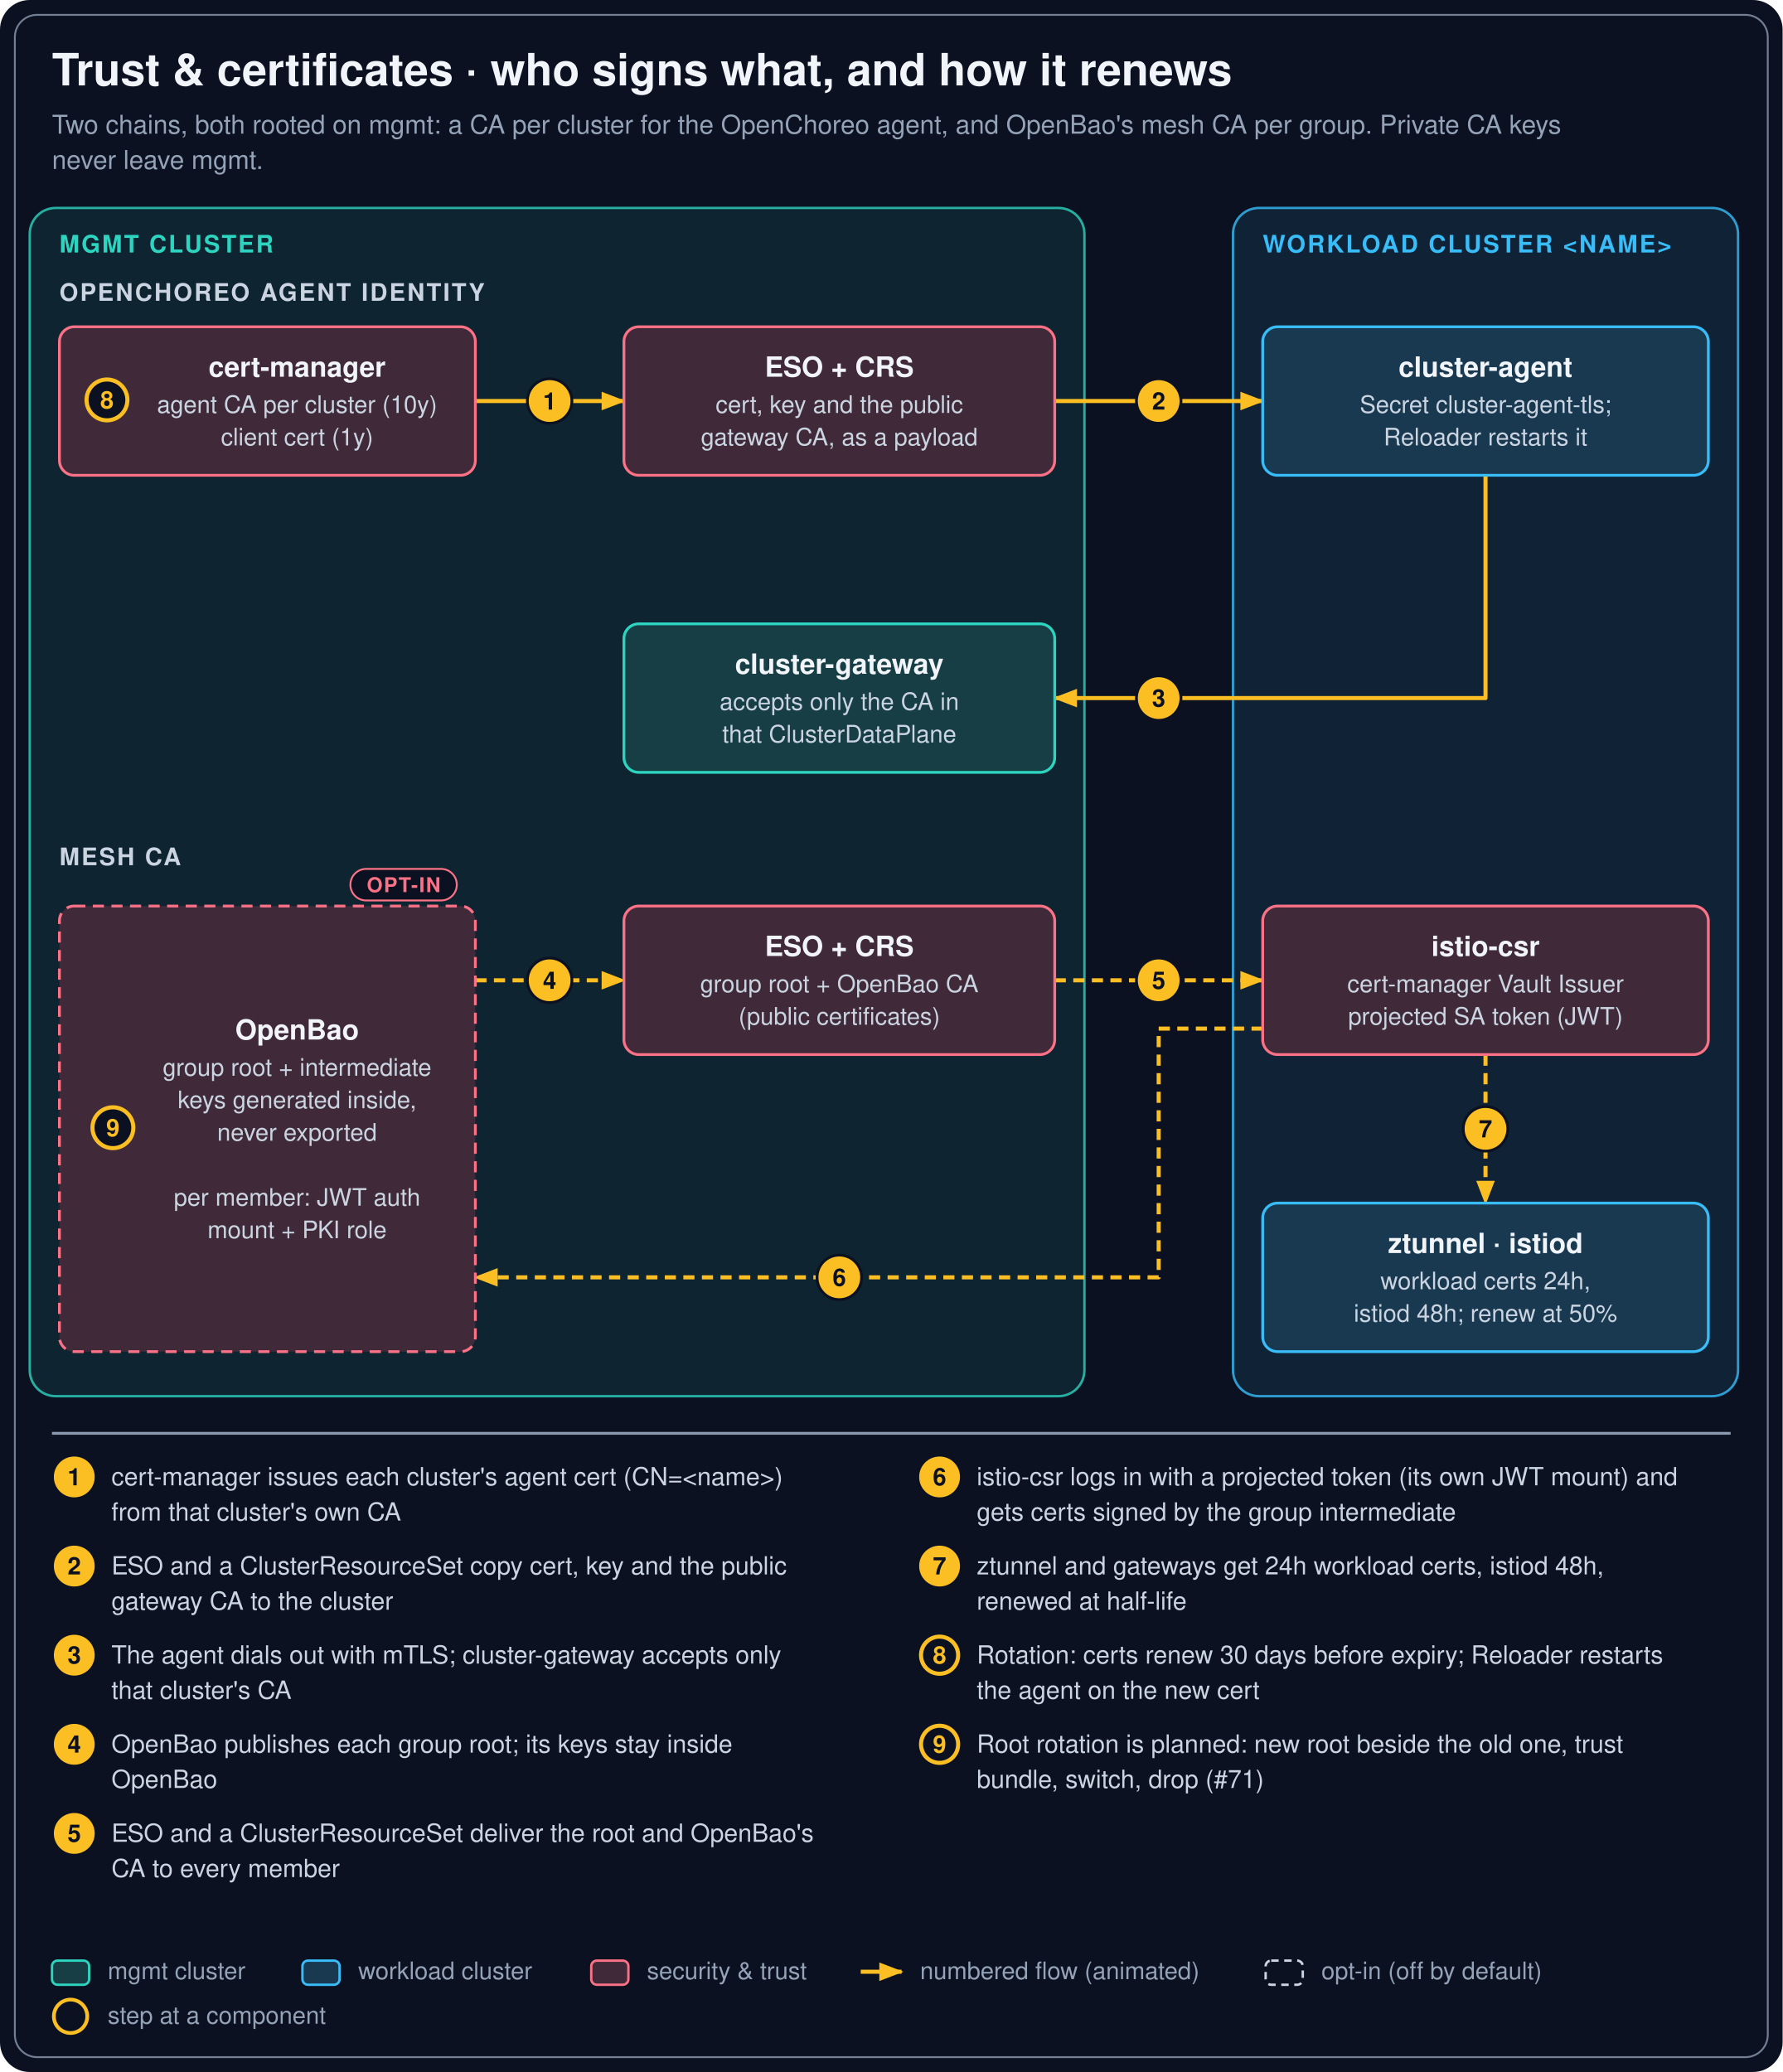
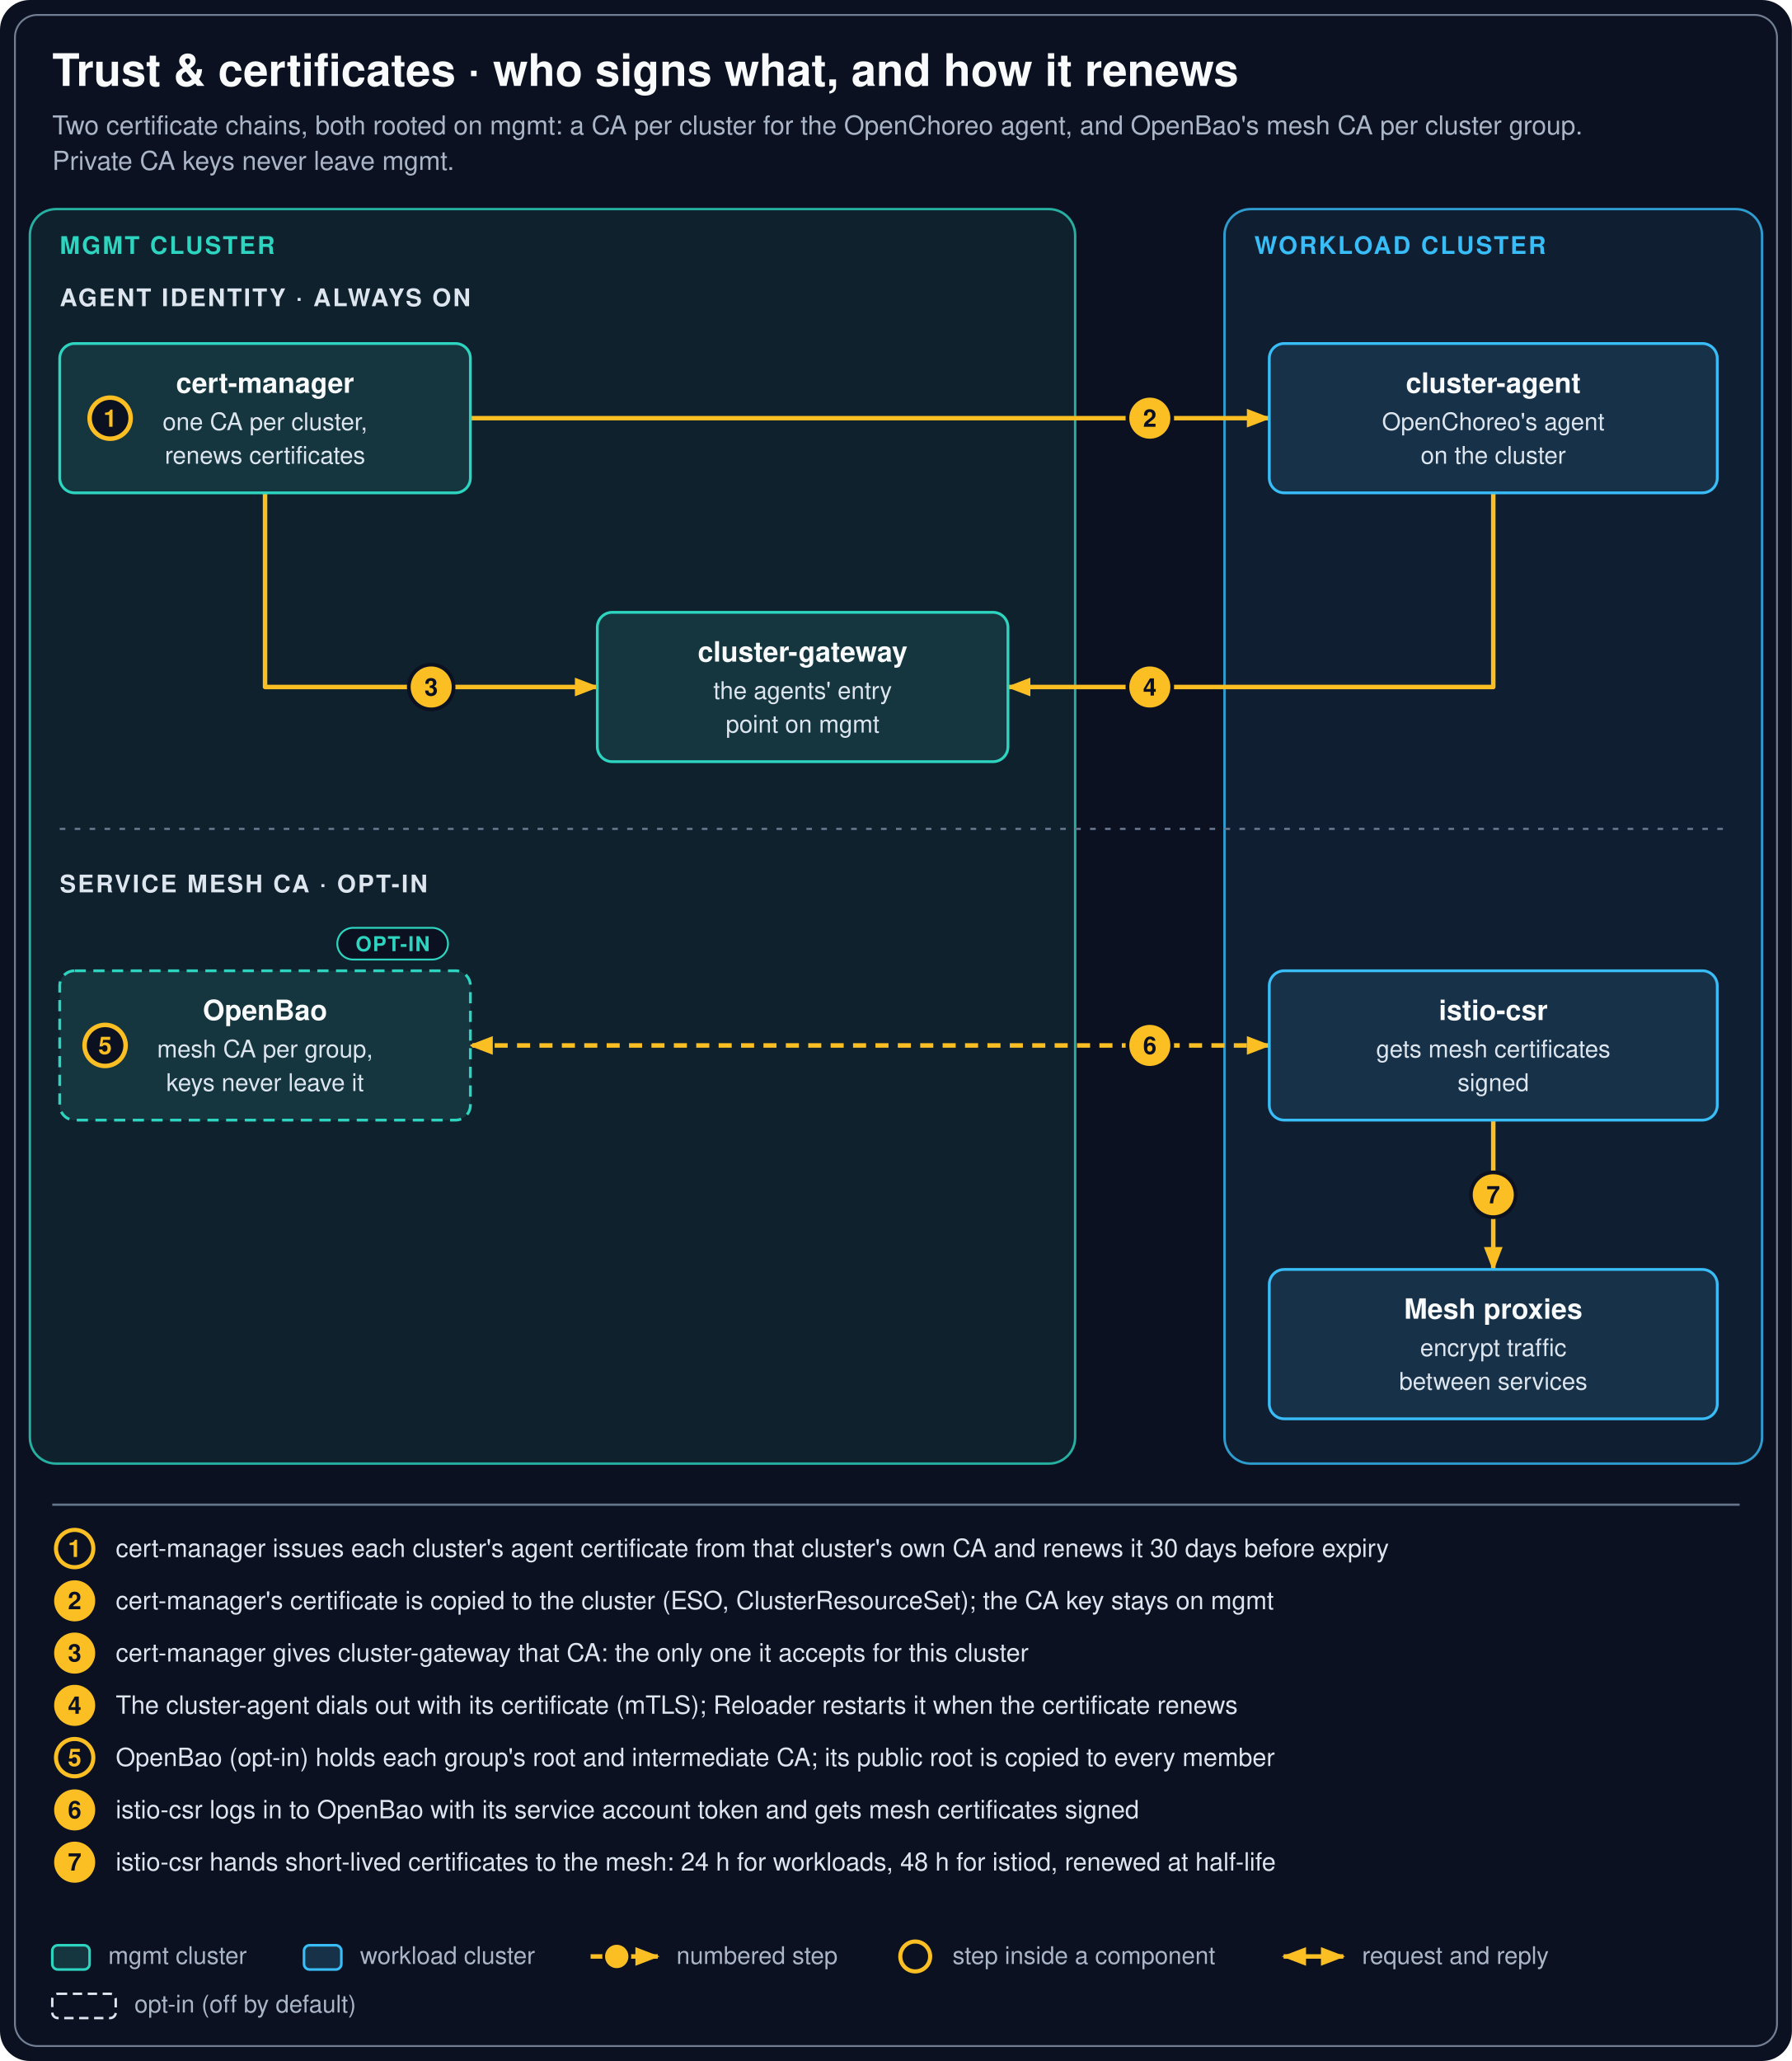
- <svg xmlns="http://www.w3.org/2000/svg" width="960" height="1116" viewBox="0 0 960 1116" role="img" aria-label="Trust &amp; certificates · who signs what, and how it renews">
-   <style>.s{font-family:'Segoe UI','Helvetica Neue',Helvetica,Arial,'Liberation Sans',sans-serif}.m{font-family:'JetBrains Mono',SFMono-Regular,Menlo,Consolas,'Liberation Mono',monospace}.fx{fill:none;stroke-width:3.2;stroke-linecap:round;stroke-dasharray:4 10;opacity:0;animation:fxdash .9s linear infinite,fxseq 10.20s linear infinite both}@keyframes fxdash{to{stroke-dashoffset:-14}}@keyframes fxseq{0%{opacity:0}3%{opacity:1}25.9%{opacity:1}30.9%{opacity:0}100%{opacity:0}}@media (prefers-reduced-motion:reduce){.fx{animation:none;opacity:0}}</style>
+ <svg xmlns="http://www.w3.org/2000/svg" width="960" height="1104" viewBox="0 0 960 1104" role="img" aria-label="Trust &amp; certificates · who signs what, and how it renews">
+   <style>.s{font-family:'Segoe UI','Helvetica Neue',Helvetica,Arial,'Liberation Sans',sans-serif}.m{font-family:'JetBrains Mono',SFMono-Regular,Menlo,Consolas,'Liberation Mono',monospace}.fx{fill:none;stroke-width:3.4;stroke-linecap:round;stroke-dasharray:4 10;opacity:0;animation:fxdash .9s linear infinite,fxseq 10.20s linear infinite both}@keyframes fxdash{to{stroke-dashoffset:-14}}@keyframes fxseq{0%{opacity:0}3%{opacity:1}25.9%{opacity:1}30.9%{opacity:0}100%{opacity:0}}@media (prefers-reduced-motion:reduce){.fx{animation:none;opacity:0}}</style>
  <defs>
    <marker id="ahfbbf24" markerWidth="13" markerHeight="10" refX="12" refY="5" orient="auto" markerUnits="userSpaceOnUse">
      <path d="M0,0 L13,5 L0,10 z" fill="#fbbf24" />
    </marker>
+     <marker id="asfbbf24" markerWidth="13" markerHeight="10" refX="1" refY="5" orient="auto" markerUnits="userSpaceOnUse">
+       <path d="M13,0 L0,5 L13,10 z" fill="#fbbf24" />
+     </marker>
  </defs>
-   <rect width="960" height="1116" rx="16" fill="#0b1120" />
-   <rect x="8" y="8" width="944" height="1100" rx="12" fill="none" stroke="#8b9ab0" stroke-opacity=".8" />
-   <rect x="16" y="112" width="568" height="640" rx="14" fill="#0e2430" stroke="#2dd4bf" stroke-opacity=".8" stroke-width="1.3" />
+   <rect width="960" height="1104" rx="16" fill="#0b1120" />
+   <rect x="8" y="8" width="944" height="1088" rx="12" fill="none" stroke="#8b9ab0" stroke-opacity=".8" />
+   <rect x="16" y="112" width="560" height="672" rx="14" fill="#0e212d" stroke="#2dd4bf" stroke-opacity=".8" stroke-width="1.3" />
  <text class="s" x="32.0" y="136.0" font-size="13" fill="#2dd4bf" font-weight="700" letter-spacing="1.0">MGMT CLUSTER</text>
-   <rect x="664" y="112" width="272" height="640" rx="14" fill="#102236" stroke="#38bdf8" stroke-opacity=".8" stroke-width="1.3" />
-   <text class="s" x="680.0" y="136.0" font-size="13" fill="#38bdf8" font-weight="700" letter-spacing="1.0">WORKLOAD CLUSTER &lt;NAME&gt;</text>
-   <path d="M 256.0 216.0 L 336.0 216.0" fill="none" stroke="#fbbf24" stroke-width="2.2" stroke-linejoin="round" marker-end="url(#ahfbbf24)" />
-   <path d="M 568.0 216.0 L 680.0 216.0" fill="none" stroke="#fbbf24" stroke-width="2.2" stroke-linejoin="round" marker-end="url(#ahfbbf24)" />
-   <path d="M 800.0 256.0 L 800.0 376.0 L 568.0 376.0" fill="none" stroke="#fbbf24" stroke-width="2.2" stroke-linejoin="round" marker-end="url(#ahfbbf24)" />
-   <path d="M 256.0 528.0 L 336.0 528.0" fill="none" stroke="#fbbf24" stroke-width="2.2" stroke-linejoin="round" stroke-dasharray="6 4" marker-end="url(#ahfbbf24)" />
-   <path d="M 568.0 528.0 L 680.0 528.0" fill="none" stroke="#fbbf24" stroke-width="2.2" stroke-linejoin="round" stroke-dasharray="6 4" marker-end="url(#ahfbbf24)" />
-   <path d="M 680.0 554.0 L 624.0 554.0 L 624.0 688.0 L 256.0 688.0" fill="none" stroke="#fbbf24" stroke-width="2.2" stroke-linejoin="round" stroke-dasharray="6 4" marker-end="url(#ahfbbf24)" />
-   <path d="M 800.0 568.0 L 800.0 648.0" fill="none" stroke="#fbbf24" stroke-width="2.2" stroke-linejoin="round" stroke-dasharray="6 4" marker-end="url(#ahfbbf24)" />
-   <path class="fx" d="M 256.0 216.0 L 336.0 216.0" stroke="#fde5a7" style="animation-delay:0s,0.00s" />
-   <path class="fx" d="M 568.0 216.0 L 680.0 216.0" stroke="#fde5a7" style="animation-delay:0s,1.10s" />
-   <path class="fx" d="M 800.0 256.0 L 800.0 376.0 L 568.0 376.0" stroke="#fde5a7" style="animation-delay:0s,2.20s" />
-   <path class="fx" d="M 256.0 528.0 L 336.0 528.0" stroke="#fde5a7" style="animation-delay:0s,3.30s" />
-   <path class="fx" d="M 568.0 528.0 L 680.0 528.0" stroke="#fde5a7" style="animation-delay:0s,4.40s" />
-   <path class="fx" d="M 680.0 554.0 L 624.0 554.0 L 624.0 688.0 L 256.0 688.0" stroke="#fde5a7" style="animation-delay:0s,5.50s" />
-   <path class="fx" d="M 800.0 568.0 L 800.0 648.0" stroke="#fde5a7" style="animation-delay:0s,6.60s" />
-   <rect x="32" y="176" width="224" height="80" rx="8" fill="#402a3a" stroke="#fb7185" stroke-width="1.5" />
-   <text class="s" x="160.0" y="202.9" font-size="15" fill="#f1f5f9" font-weight="600" text-anchor="middle">cert-manager</text>
-   <text class="s" x="160.0" y="222.4" font-size="13" fill="#cbd5e1" text-anchor="middle">agent CA per cluster (10y)</text>
-   <text class="s" x="160.0" y="239.9" font-size="13" fill="#cbd5e1" text-anchor="middle">client cert (1y)</text>
-   <rect x="336" y="176" width="232" height="80" rx="8" fill="#402a3a" stroke="#fb7185" stroke-width="1.5" />
-   <text class="s" x="452.0" y="202.9" font-size="15" fill="#f1f5f9" font-weight="600" text-anchor="middle">ESO + CRS</text>
-   <text class="s" x="452.0" y="222.4" font-size="13" fill="#cbd5e1" text-anchor="middle">cert, key and the public</text>
-   <text class="s" x="452.0" y="239.9" font-size="13" fill="#cbd5e1" text-anchor="middle">gateway CA, as a payload</text>
-   <rect x="680" y="176" width="240" height="80" rx="8" fill="#193951" stroke="#38bdf8" stroke-width="1.5" />
-   <text class="s" x="800.0" y="202.9" font-size="15" fill="#f1f5f9" font-weight="600" text-anchor="middle">cluster-agent</text>
-   <text class="s" x="800.0" y="222.4" font-size="13" fill="#cbd5e1" text-anchor="middle">Secret cluster-agent-tls;</text>
-   <text class="s" x="800.0" y="239.9" font-size="13" fill="#cbd5e1" text-anchor="middle">Reloader restarts it</text>
-   <rect x="336" y="336" width="232" height="80" rx="8" fill="#173e45" stroke="#2dd4bf" stroke-width="1.5" />
-   <text class="s" x="452.0" y="362.9" font-size="15" fill="#f1f5f9" font-weight="600" text-anchor="middle">cluster-gateway</text>
-   <text class="s" x="452.0" y="382.4" font-size="13" fill="#cbd5e1" text-anchor="middle">accepts only the CA in</text>
-   <text class="s" x="452.0" y="399.9" font-size="13" fill="#cbd5e1" text-anchor="middle">that ClusterDataPlane</text>
-   <rect x="32" y="488" width="224" height="240" rx="8" fill="#402a3a" stroke="#fb7185" stroke-width="1.5" stroke-dasharray="6 4" />
-   <text class="s" x="160.0" y="559.9" font-size="15" fill="#f1f5f9" font-weight="600" text-anchor="middle">OpenBao</text>
-   <text class="s" x="160.0" y="579.4" font-size="13" fill="#cbd5e1" text-anchor="middle">group root + intermediate</text>
-   <text class="s" x="160.0" y="596.9" font-size="13" fill="#cbd5e1" text-anchor="middle">keys generated inside,</text>
-   <text class="s" x="160.0" y="614.4" font-size="13" fill="#cbd5e1" text-anchor="middle">never exported</text>
-   <text class="s" x="160.0" y="631.9" font-size="13" fill="#cbd5e1" text-anchor="middle" />
-   <text class="s" x="160.0" y="649.4" font-size="13" fill="#cbd5e1" text-anchor="middle">per member: JWT auth</text>
-   <text class="s" x="160.0" y="666.9" font-size="13" fill="#cbd5e1" text-anchor="middle">mount + PKI role</text>
-   <rect x="188.7" y="468" width="57.3" height="17" rx="8.5" fill="#0b1120" stroke="#fb7185" stroke-width="1" />
-   <text class="s" x="217.4" y="480.5" font-size="11" font-weight="700" fill="#fb7185" text-anchor="middle" letter-spacing="0.6">OPT-IN</text>
-   <rect x="336" y="488" width="232" height="80" rx="8" fill="#402a3a" stroke="#fb7185" stroke-width="1.5" />
-   <text class="s" x="452.0" y="514.9" font-size="15" fill="#f1f5f9" font-weight="600" text-anchor="middle">ESO + CRS</text>
-   <text class="s" x="452.0" y="534.4" font-size="13" fill="#cbd5e1" text-anchor="middle">group root + OpenBao CA</text>
-   <text class="s" x="452.0" y="551.9" font-size="13" fill="#cbd5e1" text-anchor="middle">(public certificates)</text>
-   <rect x="680" y="488" width="240" height="80" rx="8" fill="#402a3a" stroke="#fb7185" stroke-width="1.5" />
-   <text class="s" x="800.0" y="514.9" font-size="15" fill="#f1f5f9" font-weight="600" text-anchor="middle">istio-csr</text>
-   <text class="s" x="800.0" y="534.4" font-size="13" fill="#cbd5e1" text-anchor="middle">cert-manager Vault Issuer</text>
-   <text class="s" x="800.0" y="551.9" font-size="13" fill="#cbd5e1" text-anchor="middle">projected SA token (JWT)</text>
-   <rect x="680" y="648" width="240" height="80" rx="8" fill="#193951" stroke="#38bdf8" stroke-width="1.5" />
-   <text class="s" x="800.0" y="674.9" font-size="15" fill="#f1f5f9" font-weight="600" text-anchor="middle">ztunnel · istiod</text>
-   <text class="s" x="800.0" y="694.4" font-size="13" fill="#cbd5e1" text-anchor="middle">workload certs 24h,</text>
-   <text class="s" x="800.0" y="711.9" font-size="13" fill="#cbd5e1" text-anchor="middle">istiod 48h; renew at 50%</text>
-   <text class="s" x="28.0" y="46.0" font-size="24" fill="#f1f5f9" font-weight="700">Trust &amp; certificates · who signs what, and how it renews</text>
-   <text class="s" x="28.0" y="72.0" font-size="14" fill="#94a3b8">Two chains, both rooted on mgmt: a CA per cluster for the OpenChoreo agent, and OpenBao's mesh CA per group. Private CA keys</text>
-   <text class="s" x="28.0" y="91.0" font-size="14" fill="#94a3b8">never leave mgmt.</text>
-   <text class="s" x="32.0" y="162.0" font-size="13" fill="#cbd5e1" font-weight="700" letter-spacing="1.0">OPENCHOREO AGENT IDENTITY</text>
-   <text class="s" x="32.0" y="466.0" font-size="13" fill="#cbd5e1" font-weight="700" letter-spacing="1.0">MESH CA</text>
-   <circle cx="57.6" cy="215.4" r="11" fill="#0b1120" stroke="#fbbf24" stroke-width="2.2" />
-   <text class="s" x="57.6" y="220.0" font-size="13" font-weight="700" fill="#fbbf24" text-anchor="middle">8</text>
-   <circle cx="60.8" cy="607.4" r="11" fill="#0b1120" stroke="#fbbf24" stroke-width="2.2" />
-   <text class="s" x="60.8" y="612.0" font-size="13" font-weight="700" fill="#fbbf24" text-anchor="middle">9</text>
-   <circle cx="296.0" cy="216.0" r="12" fill="#fbbf24" stroke="#0b1120" stroke-width="1.5" />
-   <text class="s" x="296.0" y="220.6" font-size="13" font-weight="700" fill="#0b1120" text-anchor="middle">1</text>
-   <circle cx="624.0" cy="216.0" r="12" fill="#fbbf24" stroke="#0b1120" stroke-width="1.5" />
-   <text class="s" x="624.0" y="220.6" font-size="13" font-weight="700" fill="#0b1120" text-anchor="middle">2</text>
-   <circle cx="624.0" cy="376.0" r="12" fill="#fbbf24" stroke="#0b1120" stroke-width="1.5" />
-   <text class="s" x="624.0" y="380.6" font-size="13" font-weight="700" fill="#0b1120" text-anchor="middle">3</text>
-   <circle cx="296.0" cy="528.0" r="12" fill="#fbbf24" stroke="#0b1120" stroke-width="1.5" />
-   <text class="s" x="296.0" y="532.6" font-size="13" font-weight="700" fill="#0b1120" text-anchor="middle">4</text>
-   <circle cx="624.0" cy="528.0" r="12" fill="#fbbf24" stroke="#0b1120" stroke-width="1.5" />
-   <text class="s" x="624.0" y="532.6" font-size="13" font-weight="700" fill="#0b1120" text-anchor="middle">5</text>
-   <circle cx="452.0" cy="688.0" r="12" fill="#fbbf24" stroke="#0b1120" stroke-width="1.5" />
-   <text class="s" x="452.0" y="692.6" font-size="13" font-weight="700" fill="#0b1120" text-anchor="middle">6</text>
-   <circle cx="800.0" cy="608.0" r="12" fill="#fbbf24" stroke="#0b1120" stroke-width="1.5" />
-   <text class="s" x="800.0" y="612.6" font-size="13" font-weight="700" fill="#0b1120" text-anchor="middle">7</text>
-   <line x1="28" y1="772" x2="932" y2="772" stroke="#8b9ab0" stroke-width="1.5" />
-   <circle cx="40.0" cy="795.5" r="11" fill="#fbbf24" />
-   <text class="s" x="40.0" y="800" font-size="13" font-weight="700" fill="#0b1120" text-anchor="middle">1</text>
-   <text class="s" x="60.0" y="800.0" font-size="13.5" fill="#cbd5e1">cert-manager issues each cluster's agent cert (CN=&lt;name&gt;)</text>
-   <text class="s" x="60.0" y="819.0" font-size="13.5" fill="#cbd5e1">from that cluster's own CA</text>
-   <circle cx="506.0" cy="795.5" r="11" fill="#fbbf24" />
-   <text class="s" x="506.0" y="800" font-size="13" font-weight="700" fill="#0b1120" text-anchor="middle">6</text>
-   <text class="s" x="526.0" y="800.0" font-size="13.5" fill="#cbd5e1">istio-csr logs in with a projected token (its own JWT mount) and</text>
-   <text class="s" x="526.0" y="819.0" font-size="13.5" fill="#cbd5e1">gets certs signed by the group intermediate</text>
-   <circle cx="40.0" cy="843.5" r="11" fill="#fbbf24" />
-   <text class="s" x="40.0" y="848" font-size="13" font-weight="700" fill="#0b1120" text-anchor="middle">2</text>
-   <text class="s" x="60.0" y="848.0" font-size="13.5" fill="#cbd5e1">ESO and a ClusterResourceSet copy cert, key and the public</text>
-   <text class="s" x="60.0" y="867.0" font-size="13.5" fill="#cbd5e1">gateway CA to the cluster</text>
-   <circle cx="506.0" cy="843.5" r="11" fill="#fbbf24" />
-   <text class="s" x="506.0" y="848" font-size="13" font-weight="700" fill="#0b1120" text-anchor="middle">7</text>
-   <text class="s" x="526.0" y="848.0" font-size="13.5" fill="#cbd5e1">ztunnel and gateways get 24h workload certs, istiod 48h,</text>
-   <text class="s" x="526.0" y="867.0" font-size="13.5" fill="#cbd5e1">renewed at half-life</text>
-   <circle cx="40.0" cy="891.5" r="11" fill="#fbbf24" />
-   <text class="s" x="40.0" y="896" font-size="13" font-weight="700" fill="#0b1120" text-anchor="middle">3</text>
-   <text class="s" x="60.0" y="896.0" font-size="13.5" fill="#cbd5e1">The agent dials out with mTLS; cluster-gateway accepts only</text>
-   <text class="s" x="60.0" y="915.0" font-size="13.5" fill="#cbd5e1">that cluster's CA</text>
-   <circle cx="506.0" cy="891.5" r="10" fill="#0b1120" stroke="#fbbf24" stroke-width="2.2" />
-   <text class="s" x="506.0" y="896" font-size="13" font-weight="700" fill="#fbbf24" text-anchor="middle">8</text>
-   <text class="s" x="526.0" y="896.0" font-size="13.5" fill="#cbd5e1">Rotation: certs renew 30 days before expiry; Reloader restarts</text>
-   <text class="s" x="526.0" y="915.0" font-size="13.5" fill="#cbd5e1">the agent on the new cert</text>
-   <circle cx="40.0" cy="939.5" r="11" fill="#fbbf24" />
-   <text class="s" x="40.0" y="944" font-size="13" font-weight="700" fill="#0b1120" text-anchor="middle">4</text>
-   <text class="s" x="60.0" y="944.0" font-size="13.5" fill="#cbd5e1">OpenBao publishes each group root; its keys stay inside</text>
-   <text class="s" x="60.0" y="963.0" font-size="13.5" fill="#cbd5e1">OpenBao</text>
-   <circle cx="506.0" cy="939.5" r="10" fill="#0b1120" stroke="#fbbf24" stroke-width="2.2" />
-   <text class="s" x="506.0" y="944" font-size="13" font-weight="700" fill="#fbbf24" text-anchor="middle">9</text>
-   <text class="s" x="526.0" y="944.0" font-size="13.5" fill="#cbd5e1">Root rotation is planned: new root beside the old one, trust</text>
-   <text class="s" x="526.0" y="963.0" font-size="13.5" fill="#cbd5e1">bundle, switch, drop (#71)</text>
-   <circle cx="40.0" cy="987.5" r="11" fill="#fbbf24" />
-   <text class="s" x="40.0" y="992" font-size="13" font-weight="700" fill="#0b1120" text-anchor="middle">5</text>
-   <text class="s" x="60.0" y="992.0" font-size="13.5" fill="#cbd5e1">ESO and a ClusterResourceSet deliver the root and OpenBao's</text>
-   <text class="s" x="60.0" y="1011.0" font-size="13.5" fill="#cbd5e1">CA to every member</text>
-   <rect x="28" y="1056" width="20" height="13" rx="3" fill="#173e45" stroke="#2dd4bf" stroke-width="1.3" />
-   <text class="s" x="58.0" y="1066.0" font-size="13" fill="#94a3b8">mgmt cluster</text>
-   <rect x="162.863" y="1056" width="20" height="13" rx="3" fill="#193951" stroke="#38bdf8" stroke-width="1.3" />
-   <text class="s" x="192.9" y="1066.0" font-size="13" fill="#94a3b8">workload cluster</text>
-   <rect x="318.41" y="1056" width="20" height="13" rx="3" fill="#402a3a" stroke="#fb7185" stroke-width="1.3" />
-   <text class="s" x="348.4" y="1066.0" font-size="13" fill="#94a3b8">security &amp; trust</text>
-   <path d="M 463.537 1062 L 485.537 1062" stroke="#fbbf24" stroke-width="2.2" marker-end="url(#ahfbbf24)" />
-   <path class="fx" d="M 463.537 1062 L 485.537 1062" stroke="#fde5a7" style="animation-delay:0s,0.00s" />
-   <text class="s" x="495.5" y="1066.0" font-size="13" fill="#94a3b8">numbered flow (animated)</text>
-   <rect x="681.591" y="1056" width="20" height="13" rx="3" fill="none" stroke="#cbd5e1" stroke-width="1.3" stroke-dasharray="4 3" />
-   <text class="s" x="711.6" y="1066.0" font-size="13" fill="#94a3b8">opt-in (off by default)</text>
-   <circle cx="38" cy="1086" r="9" fill="#0b1120" stroke="#fbbf24" stroke-width="2" />
-   <text class="s" x="58.0" y="1090.0" font-size="13" fill="#94a3b8">step at a component</text>
+   <rect x="656" y="112" width="288" height="672" rx="14" fill="#0f1f31" stroke="#38bdf8" stroke-opacity=".8" stroke-width="1.3" />
+   <text class="s" x="672.0" y="136.0" font-size="13" fill="#38bdf8" font-weight="700" letter-spacing="1.0">WORKLOAD CLUSTER</text>
+   <path d="M 32 444 L 928 444" stroke="#64748b" stroke-width="1.2" stroke-dasharray="3 5" />
+   <path d="M 252.0 224.0 L 680.0 224.0" fill="none" stroke="#fbbf24" stroke-width="2.4" stroke-linejoin="round" marker-end="url(#ahfbbf24)" />
+   <path d="M 142.0 264.0 L 142.0 368.0 L 320.0 368.0" fill="none" stroke="#fbbf24" stroke-width="2.4" stroke-linejoin="round" marker-end="url(#ahfbbf24)" />
+   <path d="M 800.0 264.0 L 800.0 368.0 L 540.0 368.0" fill="none" stroke="#fbbf24" stroke-width="2.4" stroke-linejoin="round" marker-end="url(#ahfbbf24)" />
+   <path d="M 680.0 560.0 L 252.0 560.0" fill="none" stroke="#fbbf24" stroke-width="2.4" stroke-linejoin="round" stroke-dasharray="7 5" marker-end="url(#ahfbbf24)" marker-start="url(#asfbbf24)" />
+   <path d="M 800.0 600.0 L 800.0 680.0" fill="none" stroke="#fbbf24" stroke-width="2.4" stroke-linejoin="round" marker-end="url(#ahfbbf24)" />
+   <path class="fx" d="M 252.0 224.0 L 680.0 224.0" stroke="#fde5a7" style="animation-delay:0s,1.10s" />
+   <path class="fx" d="M 142.0 264.0 L 142.0 368.0 L 320.0 368.0" stroke="#fde5a7" style="animation-delay:0s,2.20s" />
+   <path class="fx" d="M 800.0 264.0 L 800.0 368.0 L 540.0 368.0" stroke="#fde5a7" style="animation-delay:0s,3.30s" />
+   <path class="fx" d="M 680.0 560.0 L 252.0 560.0" stroke="#fde5a7" style="animation-delay:0s,5.50s" />
+   <path class="fx" d="M 800.0 600.0 L 800.0 680.0" stroke="#fde5a7" style="animation-delay:0s,6.60s" />
+   <rect x="32" y="184" width="220" height="80" rx="8" fill="#15363f" stroke="#2dd4bf" stroke-width="1.5" />
+   <text class="s" x="142.0" y="210.4" font-size="15" fill="#f8fafc" font-weight="600" text-anchor="middle">cert-manager</text>
+   <text class="s" x="142.0" y="230.4" font-size="13" fill="#dde5ef" text-anchor="middle">one CA per cluster,</text>
+   <text class="s" x="142.0" y="248.4" font-size="13" fill="#dde5ef" text-anchor="middle">renews certificates</text>
+   <rect x="320" y="328" width="220" height="80" rx="8" fill="#15363f" stroke="#2dd4bf" stroke-width="1.5" />
+   <text class="s" x="430.0" y="354.4" font-size="15" fill="#f8fafc" font-weight="600" text-anchor="middle">cluster-gateway</text>
+   <text class="s" x="430.0" y="374.4" font-size="13" fill="#dde5ef" text-anchor="middle">the agents' entry</text>
+   <text class="s" x="430.0" y="392.4" font-size="13" fill="#dde5ef" text-anchor="middle">point on mgmt</text>
+   <rect x="680" y="184" width="240" height="80" rx="8" fill="#173248" stroke="#38bdf8" stroke-width="1.5" />
+   <text class="s" x="800.0" y="210.4" font-size="15" fill="#f8fafc" font-weight="600" text-anchor="middle">cluster-agent</text>
+   <text class="s" x="800.0" y="230.4" font-size="13" fill="#dde5ef" text-anchor="middle">OpenChoreo's agent</text>
+   <text class="s" x="800.0" y="248.4" font-size="13" fill="#dde5ef" text-anchor="middle">on the cluster</text>
+   <rect x="32" y="520" width="220" height="80" rx="8" fill="#15363f" stroke="#2dd4bf" stroke-width="1.5" stroke-dasharray="6 4" />
+   <text class="s" x="142.0" y="546.4" font-size="15" fill="#f8fafc" font-weight="600" text-anchor="middle">OpenBao</text>
+   <text class="s" x="142.0" y="566.4" font-size="13" fill="#dde5ef" text-anchor="middle">mesh CA per group,</text>
+   <text class="s" x="142.0" y="584.4" font-size="13" fill="#dde5ef" text-anchor="middle">keys never leave it</text>
+   <rect x="180.7" y="497" width="59.3" height="17" rx="8.5" fill="#0b1120" stroke="#2dd4bf" stroke-width="1" />
+   <text class="s" x="210.4" y="509.5" font-size="11" font-weight="700" fill="#2dd4bf" text-anchor="middle" letter-spacing="0.6">OPT-IN</text>
+   <rect x="680" y="520" width="240" height="80" rx="8" fill="#173248" stroke="#38bdf8" stroke-width="1.5" />
+   <text class="s" x="800.0" y="546.4" font-size="15" fill="#f8fafc" font-weight="600" text-anchor="middle">istio-csr</text>
+   <text class="s" x="800.0" y="566.4" font-size="13" fill="#dde5ef" text-anchor="middle">gets mesh certificates</text>
+   <text class="s" x="800.0" y="584.4" font-size="13" fill="#dde5ef" text-anchor="middle">signed</text>
+   <rect x="680" y="680" width="240" height="80" rx="8" fill="#173248" stroke="#38bdf8" stroke-width="1.5" />
+   <text class="s" x="800.0" y="706.4" font-size="15" fill="#f8fafc" font-weight="600" text-anchor="middle">Mesh proxies</text>
+   <text class="s" x="800.0" y="726.4" font-size="13" fill="#dde5ef" text-anchor="middle">encrypt traffic</text>
+   <text class="s" x="800.0" y="744.4" font-size="13" fill="#dde5ef" text-anchor="middle">between services</text>
+   <text class="s" x="28.0" y="46.0" font-size="24" fill="#f8fafc" font-weight="700">Trust &amp; certificates · who signs what, and how it renews</text>
+   <text class="s" x="28.0" y="72.0" font-size="14" fill="#aab6c8">Two certificate chains, both rooted on mgmt: a CA per cluster for the OpenChoreo agent, and OpenBao's mesh CA per cluster group.</text>
+   <text class="s" x="28.0" y="91.0" font-size="14" fill="#aab6c8">Private CA keys never leave mgmt.</text>
+   <text class="s" x="32.0" y="164.0" font-size="13" fill="#dde5ef" font-weight="700" letter-spacing="1.0">AGENT IDENTITY · ALWAYS ON</text>
+   <text class="s" x="32.0" y="478.0" font-size="13" fill="#dde5ef" font-weight="700" letter-spacing="1.0">SERVICE MESH CA · OPT-IN</text>
+   <circle cx="59.0" cy="224.0" r="11" fill="#0b1120" stroke="#fbbf24" stroke-width="2.4" />
+   <text class="s" x="59.0" y="228.6" font-size="13" font-weight="700" fill="#fbbf24" text-anchor="middle">1</text>
+   <circle cx="56.3" cy="560.0" r="11" fill="#0b1120" stroke="#fbbf24" stroke-width="2.4" />
+   <text class="s" x="56.3" y="564.6" font-size="13" font-weight="700" fill="#fbbf24" text-anchor="middle">5</text>
+   <circle cx="616.0" cy="224.0" r="12" fill="#fbbf24" stroke="#0b1120" stroke-width="2" />
+   <text class="s" x="616.0" y="228.6" font-size="13" font-weight="700" fill="#0b1120" text-anchor="middle">2</text>
+   <circle cx="231.0" cy="368.0" r="12" fill="#fbbf24" stroke="#0b1120" stroke-width="2" />
+   <text class="s" x="231.0" y="372.6" font-size="13" font-weight="700" fill="#0b1120" text-anchor="middle">3</text>
+   <circle cx="616.0" cy="368.0" r="12" fill="#fbbf24" stroke="#0b1120" stroke-width="2" />
+   <text class="s" x="616.0" y="372.6" font-size="13" font-weight="700" fill="#0b1120" text-anchor="middle">4</text>
+   <circle cx="616.0" cy="560.0" r="12" fill="#fbbf24" stroke="#0b1120" stroke-width="2" />
+   <text class="s" x="616.0" y="564.6" font-size="13" font-weight="700" fill="#0b1120" text-anchor="middle">6</text>
+   <circle cx="800.0" cy="640.0" r="12" fill="#fbbf24" stroke="#0b1120" stroke-width="2" />
+   <text class="s" x="800.0" y="644.6" font-size="13" font-weight="700" fill="#0b1120" text-anchor="middle">7</text>
+   <line x1="28" y1="806" x2="932" y2="806" stroke="#64748b" stroke-width="1.2" />
+   <circle cx="40" cy="829.5" r="10" fill="#0b1120" stroke="#fbbf24" stroke-width="2.2" />
+   <text class="s" x="40" y="834" font-size="13" font-weight="700" fill="#fbbf24" text-anchor="middle">1</text>
+   <text class="s" x="62.0" y="834.0" font-size="13.5" fill="#dde5ef">cert-manager issues each cluster's agent certificate from that cluster's own CA and renews it 30 days before expiry</text>
+   <circle cx="40" cy="857.5" r="11" fill="#fbbf24" />
+   <text class="s" x="40" y="862" font-size="13" font-weight="700" fill="#0b1120" text-anchor="middle">2</text>
+   <text class="s" x="62.0" y="862.0" font-size="13.5" fill="#dde5ef">cert-manager's certificate is copied to the cluster (ESO, ClusterResourceSet); the CA key stays on mgmt</text>
+   <circle cx="40" cy="885.5" r="11" fill="#fbbf24" />
+   <text class="s" x="40" y="890" font-size="13" font-weight="700" fill="#0b1120" text-anchor="middle">3</text>
+   <text class="s" x="62.0" y="890.0" font-size="13.5" fill="#dde5ef">cert-manager gives cluster-gateway that CA: the only one it accepts for this cluster</text>
+   <circle cx="40" cy="913.5" r="11" fill="#fbbf24" />
+   <text class="s" x="40" y="918" font-size="13" font-weight="700" fill="#0b1120" text-anchor="middle">4</text>
+   <text class="s" x="62.0" y="918.0" font-size="13.5" fill="#dde5ef">The cluster-agent dials out with its certificate (mTLS); Reloader restarts it when the certificate renews</text>
+   <circle cx="40" cy="941.5" r="10" fill="#0b1120" stroke="#fbbf24" stroke-width="2.2" />
+   <text class="s" x="40" y="946" font-size="13" font-weight="700" fill="#fbbf24" text-anchor="middle">5</text>
+   <text class="s" x="62.0" y="946.0" font-size="13.5" fill="#dde5ef">OpenBao (opt-in) holds each group's root and intermediate CA; its public root is copied to every member</text>
+   <circle cx="40" cy="969.5" r="11" fill="#fbbf24" />
+   <text class="s" x="40" y="974" font-size="13" font-weight="700" fill="#0b1120" text-anchor="middle">6</text>
+   <text class="s" x="62.0" y="974.0" font-size="13.5" fill="#dde5ef">istio-csr logs in to OpenBao with its service account token and gets mesh certificates signed</text>
+   <circle cx="40" cy="997.5" r="11" fill="#fbbf24" />
+   <text class="s" x="40" y="1002" font-size="13" font-weight="700" fill="#0b1120" text-anchor="middle">7</text>
+   <text class="s" x="62.0" y="1002.0" font-size="13.5" fill="#dde5ef">istio-csr hands short-lived certificates to the mesh: 24 h for workloads, 48 h for istiod, renewed at half-life</text>
+   <rect x="28" y="1042" width="20" height="13" rx="3" fill="#15363f" stroke="#2dd4bf" stroke-width="1.4" />
+   <text class="s" x="58.0" y="1052.0" font-size="13" fill="#aab6c8">mgmt cluster</text>
+   <rect x="162.863" y="1042" width="20" height="13" rx="3" fill="#173248" stroke="#38bdf8" stroke-width="1.4" />
+   <text class="s" x="192.9" y="1052.0" font-size="13" fill="#aab6c8">workload cluster</text>
+   <path d="M 316.41 1048 L 352.41 1048" stroke="#fbbf24" stroke-width="2.4" marker-end="url(#ahfbbf24)" />
+   <circle cx="330.41" cy="1048" r="7" fill="#fbbf24" stroke="#0b1120" stroke-width="1.5" />
+   <text class="s" x="362.4" y="1052.0" font-size="13" fill="#aab6c8">numbered step</text>
+   <circle cx="490.322" cy="1048" r="8" fill="#0b1120" stroke="#fbbf24" stroke-width="2.2" />
+   <text class="s" x="510.3" y="1052.0" font-size="13" fill="#aab6c8">step inside a component</text>
+   <path d="M 687.684 1048 L 719.684 1048" stroke="#fbbf24" stroke-width="2.4" marker-end="url(#ahfbbf24)" marker-start="url(#asfbbf24)" />
+   <text class="s" x="729.7" y="1052.0" font-size="13" fill="#aab6c8">request and reply</text>
+   <rect x="28" y="1068" width="34" height="13" rx="3" fill="none" stroke="#dde5ef" stroke-width="1.3" stroke-dasharray="5 3" />
+   <text class="s" x="72.0" y="1078.0" font-size="13" fill="#aab6c8">opt-in (off by default)</text>
</svg>
